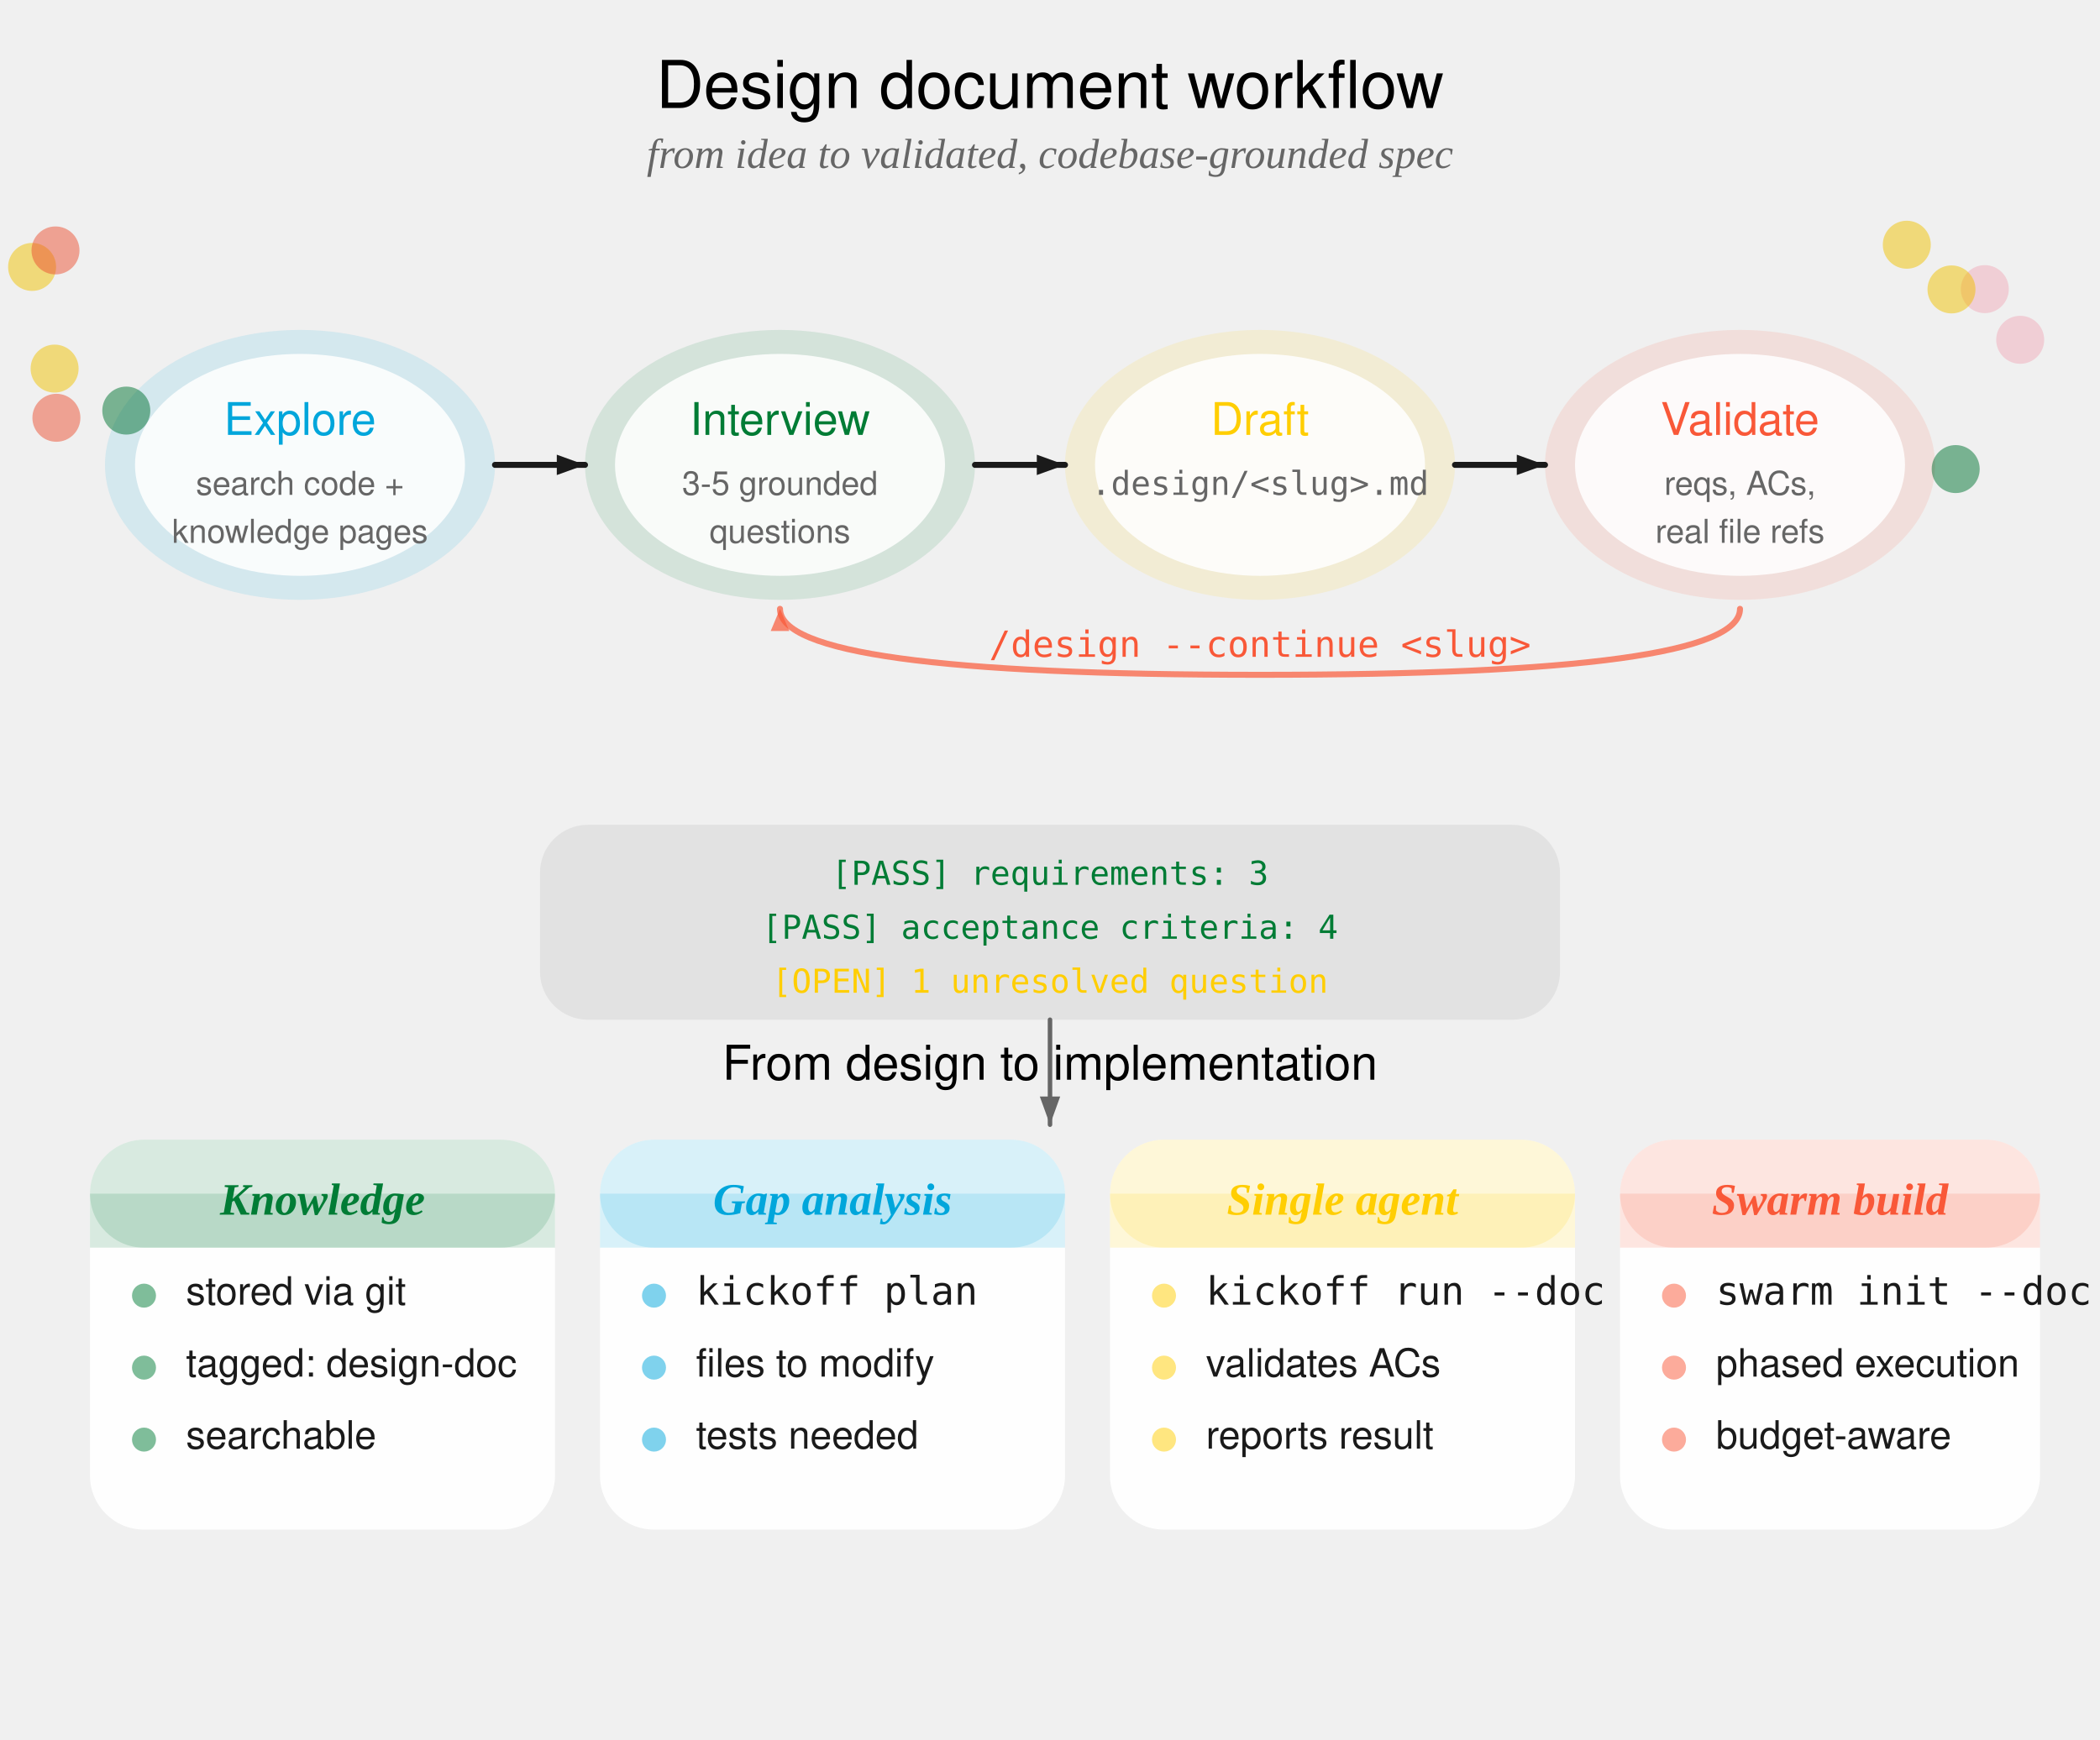
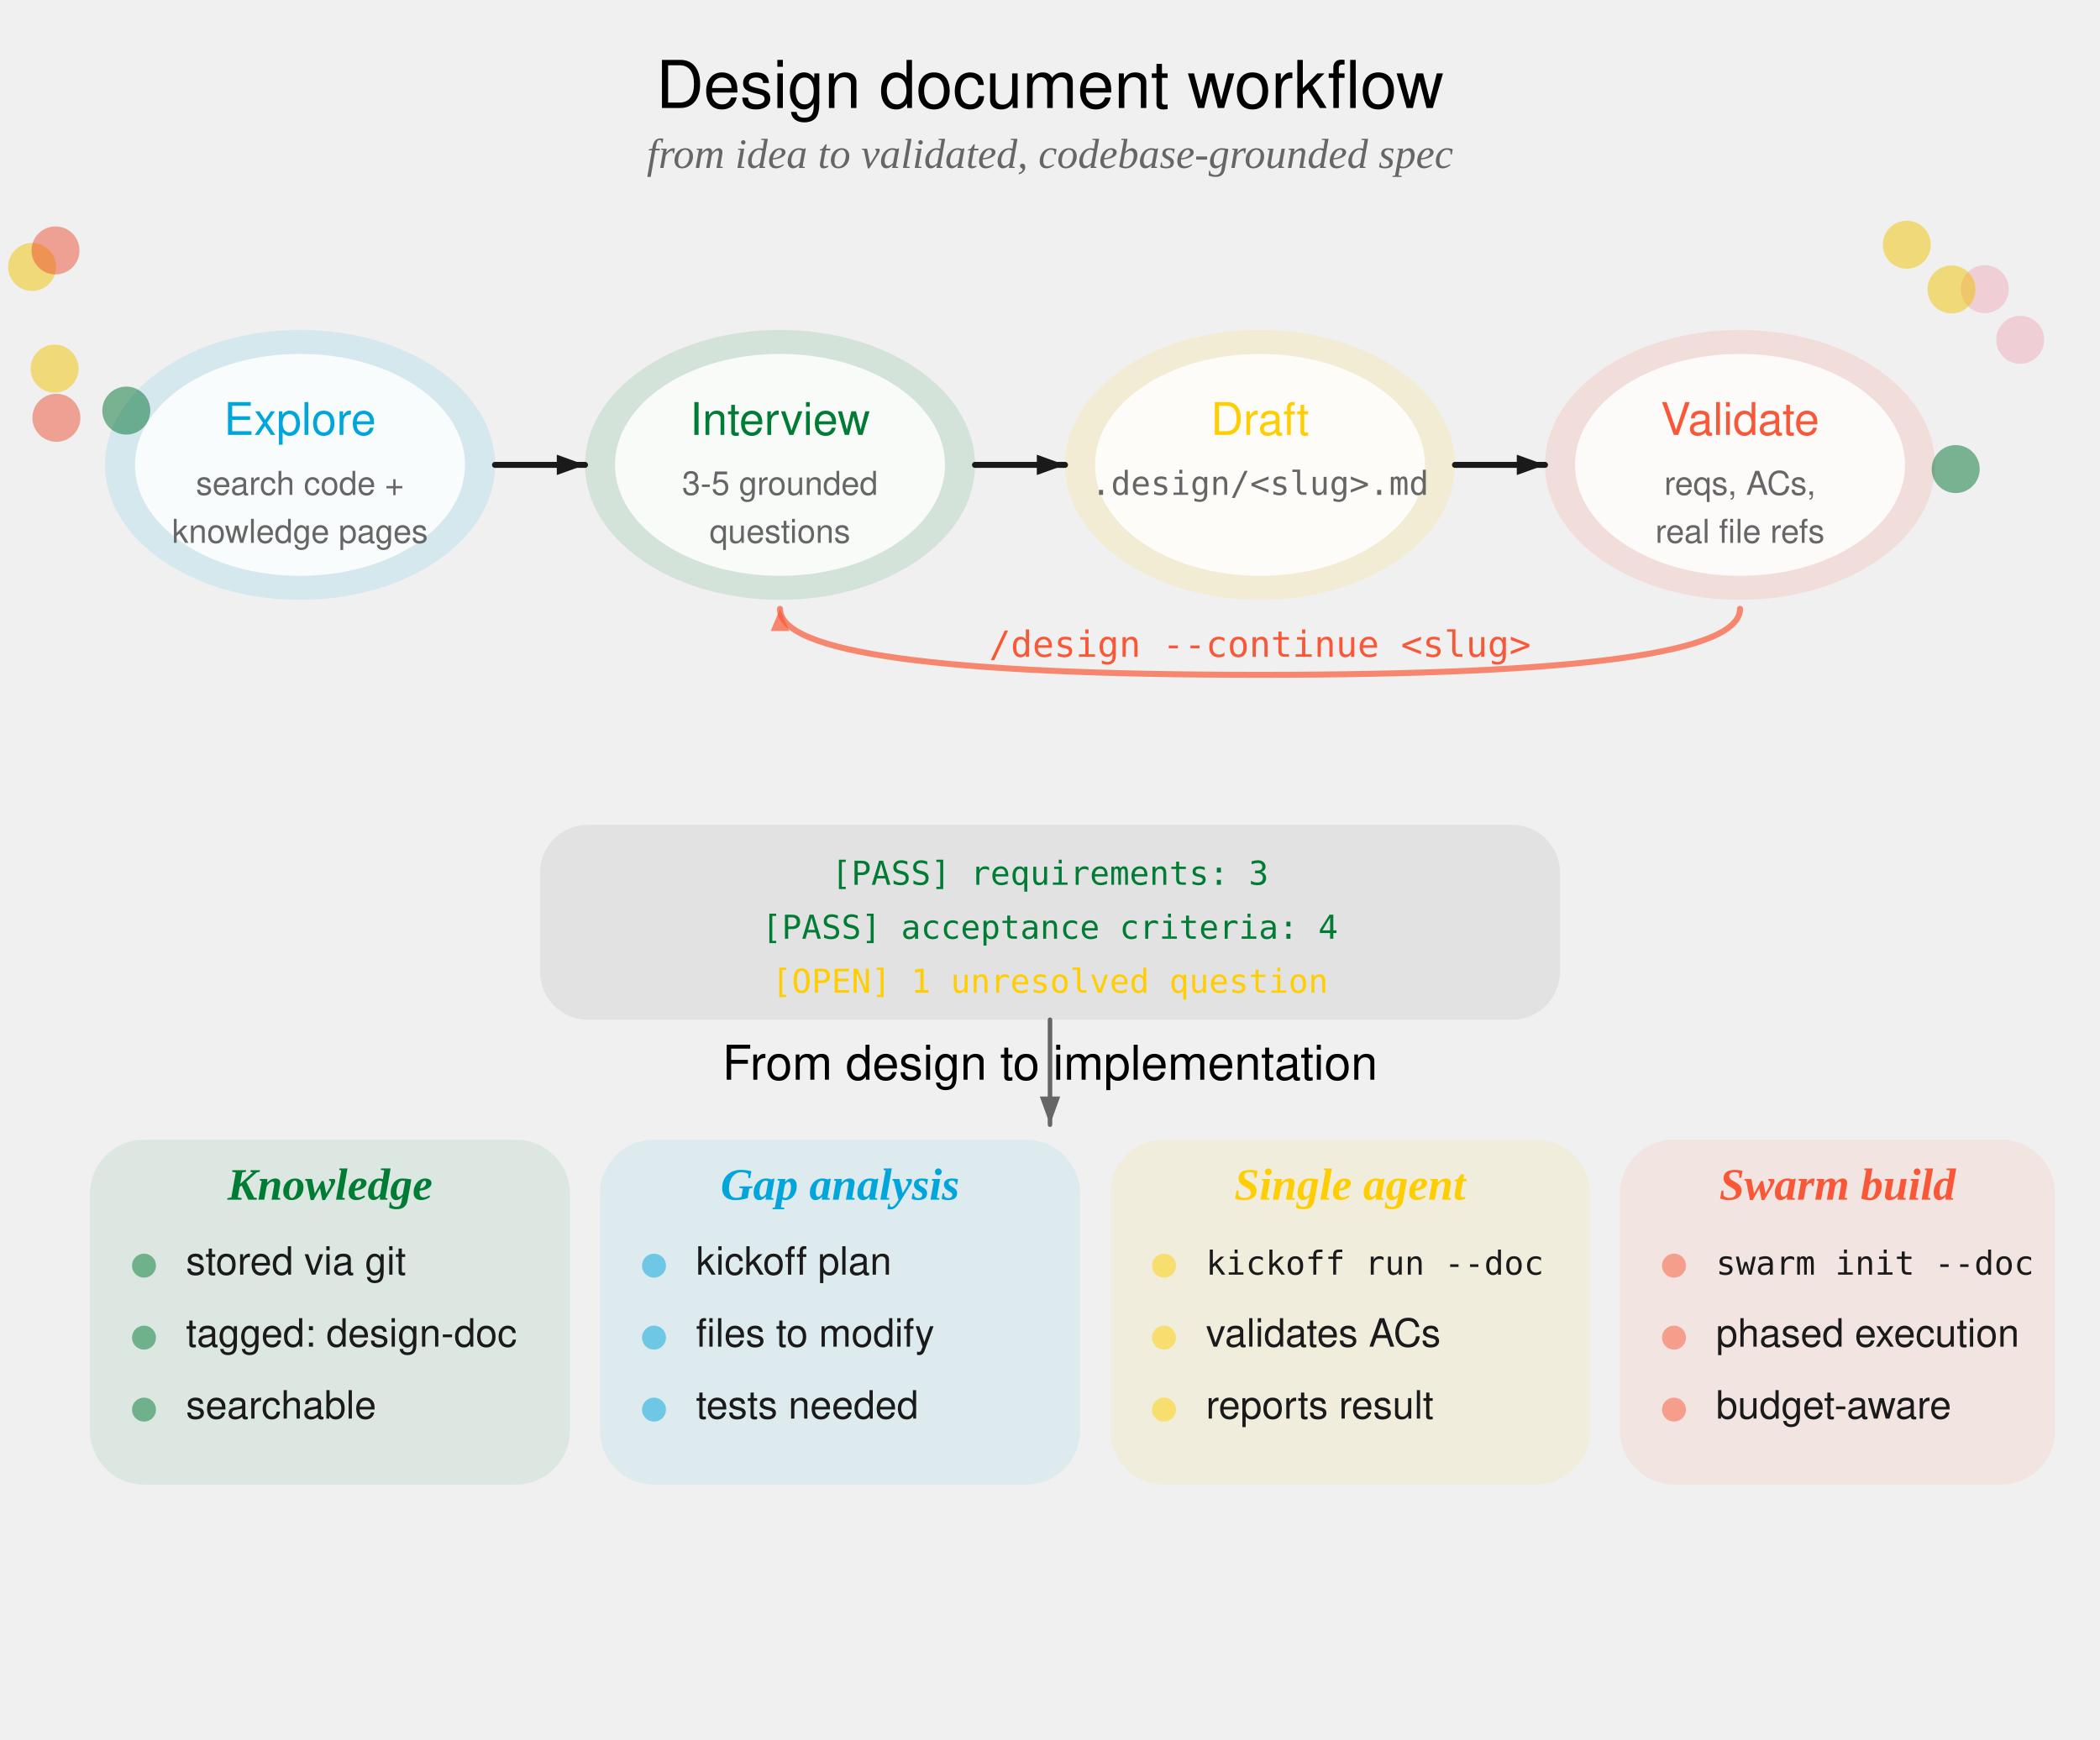
<svg xmlns="http://www.w3.org/2000/svg" viewBox="0 0 700 580" width="700" height="580">
  <defs>
    <style>
      .heading { font-family: Helvetica, Arial, sans-serif; }
      .subheading { font-family: 'Times New Roman', Times, serif; font-style: italic; }
      .body { font-family: Helvetica, Arial, sans-serif; }
      .mono { font-family: 'IBM Plex Mono', 'SF Mono', monospace; }
    </style>
  </defs>
  <text x="350.0" y="36" class="heading" font-size="22" fill="#000000" text-anchor="middle">Design document workflow</text>
  <text x="350.0" y="56" class="subheading" font-size="14" fill="#666666" text-anchor="middle">from idea to validated, codebase-grounded spec</text>
  <ellipse cx="100" cy="155" rx="65" ry="45" fill="#00A6DB" opacity="0.12" />
  <ellipse cx="100" cy="155" rx="55" ry="37" fill="#FFFFFF" opacity="0.85" />
  <text x="100" y="145" class="heading" font-size="15" fill="#00A6DB" text-anchor="middle">Explore</text>
  <text x="100" y="165" class="body" font-size="11" fill="#666666" text-anchor="middle">search code +</text>
  <text x="100" y="181" class="body" font-size="11" fill="#666666" text-anchor="middle">knowledge pages</text>
  <ellipse cx="260" cy="155" rx="65" ry="45" fill="#007C35" opacity="0.12" />
  <ellipse cx="260" cy="155" rx="55" ry="37" fill="#FFFFFF" opacity="0.85" />
  <text x="260" y="145" class="heading" font-size="15" fill="#007C35" text-anchor="middle">Interview</text>
  <text x="260" y="165" class="body" font-size="11" fill="#666666" text-anchor="middle">3-5 grounded</text>
  <text x="260" y="181" class="body" font-size="11" fill="#666666" text-anchor="middle">questions</text>
  <ellipse cx="420" cy="155" rx="65" ry="45" fill="#FFCE02" opacity="0.12" />
  <ellipse cx="420" cy="155" rx="55" ry="37" fill="#FFFFFF" opacity="0.85" />
  <text x="420" y="145" class="heading" font-size="15" fill="#FFCE02" text-anchor="middle">Draft</text>
  <text x="420" y="165" class="mono" font-size="11" fill="#666666" text-anchor="middle">.design/&lt;slug&gt;.md</text>
  <ellipse cx="580" cy="155" rx="65" ry="45" fill="#F95838" opacity="0.12" />
  <ellipse cx="580" cy="155" rx="55" ry="37" fill="#FFFFFF" opacity="0.85" />
  <text x="580" y="145" class="heading" font-size="15" fill="#F95838" text-anchor="middle">Validate</text>
  <text x="580" y="165" class="body" font-size="11" fill="#666666" text-anchor="middle">reqs, ACs,</text>
  <text x="580" y="181" class="body" font-size="11" fill="#666666" text-anchor="middle">real file refs</text>
  <line x1="165.0" y1="155.0" x2="195.0" y2="155.0" stroke="#1a1a1a" stroke-width="2" stroke-linecap="round" />
  <polygon points="195.0,155.0 185.6,158.4 185.6,151.6" fill="#1a1a1a" />
  <line x1="325.0" y1="155.0" x2="355.0" y2="155.0" stroke="#1a1a1a" stroke-width="2" stroke-linecap="round" />
  <polygon points="355.0,155.0 345.6,158.4 345.6,151.6" fill="#1a1a1a" />
  <line x1="485.0" y1="155.0" x2="515.0" y2="155.0" stroke="#1a1a1a" stroke-width="2" stroke-linecap="round" />
  <polygon points="515.0,155.0 505.6,158.4 505.6,151.6" fill="#1a1a1a" />
  <path d="M 580 203 Q 580 225 420 225 Q 260 225 260 203" fill="none" stroke="#F95838" stroke-width="2" stroke-linecap="round" opacity="0.7" />
  <polygon points="260,203 263.1,210.4 256.9,210.4" fill="#F95838" opacity="0.7" />
  <text x="420" y="219" class="mono" font-size="12" fill="#F95838" text-anchor="middle">/design --continue &lt;slug&gt;</text>
  <rect x="180" y="275" width="340" height="65" rx="16" fill="rgba(0,0,0,0.06)" />
  <text x="350.0" y="295" class="mono" font-size="11" fill="#007C35" text-anchor="middle">[PASS] requirements: 3</text>
  <text x="350.0" y="313" class="mono" font-size="11" fill="#007C35" text-anchor="middle">[PASS] acceptance criteria: 4</text>
  <text x="350.0" y="331" class="mono" font-size="11" fill="#FFCE02" text-anchor="middle">[OPEN] 1 unresolved question</text>
  <text x="350.0" y="360" class="heading" font-size="16" fill="#000000" text-anchor="middle">From design to implementation</text>
  <line x1="350.0" y1="340.0" x2="350.0" y2="375.0" stroke="#666666" stroke-width="1.5" stroke-linecap="round" />
  <polygon points="350.0,375.0 346.6,365.6 353.4,365.6" fill="#666666" />
-   <rect x="30" y="380" width="155" height="130" rx="18" fill="#FFFFFF" opacity="0.95" />
-   <rect x="30" y="380" width="155" height="36" rx="18" fill="#007C35" opacity="0.15" />
-   <rect x="30" y="398" width="155" height="18" rx="0" fill="#007C35" opacity="0.15" />
-   <text x="107.5" y="405" class="subheading" font-size="15" fill="#007C35" text-anchor="middle" font-weight="bold">Knowledge</text>
-   <circle cx="48" cy="432" r="4" fill="#007C35" opacity="0.5" />
-   <text x="62" y="435" class="body" font-size="13" fill="#1a1a1a" text-anchor="start">stored via git</text>
-   <circle cx="48" cy="456" r="4" fill="#007C35" opacity="0.5" />
-   <text x="62" y="459" class="body" font-size="13" fill="#1a1a1a" text-anchor="start">tagged: design-doc</text>
-   <circle cx="48" cy="480" r="4" fill="#007C35" opacity="0.5" />
-   <text x="62" y="483" class="body" font-size="13" fill="#1a1a1a" text-anchor="start">searchable</text>
-   <rect x="200" y="380" width="155" height="130" rx="18" fill="#FFFFFF" opacity="0.95" />
-   <rect x="200" y="380" width="155" height="36" rx="18" fill="#00A6DB" opacity="0.15" />
-   <rect x="200" y="398" width="155" height="18" rx="0" fill="#00A6DB" opacity="0.15" />
-   <text x="277.5" y="405" class="subheading" font-size="15" fill="#00A6DB" text-anchor="middle" font-weight="bold">Gap analysis</text>
-   <circle cx="218" cy="432" r="4" fill="#00A6DB" opacity="0.5" />
-   <text x="232" y="435" class="mono" font-size="13" fill="#1a1a1a" text-anchor="start">kickoff plan</text>
-   <circle cx="218" cy="456" r="4" fill="#00A6DB" opacity="0.5" />
-   <text x="232" y="459" class="body" font-size="13" fill="#1a1a1a" text-anchor="start">files to modify</text>
-   <circle cx="218" cy="480" r="4" fill="#00A6DB" opacity="0.5" />
-   <text x="232" y="483" class="body" font-size="13" fill="#1a1a1a" text-anchor="start">tests needed</text>
-   <rect x="370" y="380" width="155" height="130" rx="18" fill="#FFFFFF" opacity="0.95" />
-   <rect x="370" y="380" width="155" height="36" rx="18" fill="#FFCE02" opacity="0.15" />
-   <rect x="370" y="398" width="155" height="18" rx="0" fill="#FFCE02" opacity="0.15" />
-   <text x="447.5" y="405" class="subheading" font-size="15" fill="#FFCE02" text-anchor="middle" font-weight="bold">Single agent</text>
-   <circle cx="388" cy="432" r="4" fill="#FFCE02" opacity="0.5" />
-   <text x="402" y="435" class="mono" font-size="13" fill="#1a1a1a" text-anchor="start">kickoff run --doc</text>
-   <circle cx="388" cy="456" r="4" fill="#FFCE02" opacity="0.5" />
-   <text x="402" y="459" class="body" font-size="13" fill="#1a1a1a" text-anchor="start">validates ACs</text>
-   <circle cx="388" cy="480" r="4" fill="#FFCE02" opacity="0.5" />
-   <text x="402" y="483" class="body" font-size="13" fill="#1a1a1a" text-anchor="start">reports result</text>
-   <rect x="540" y="380" width="140" height="130" rx="18" fill="#FFFFFF" opacity="0.95" />
-   <rect x="540" y="380" width="140" height="36" rx="18" fill="#F95838" opacity="0.15" />
-   <rect x="540" y="398" width="140" height="18" rx="0" fill="#F95838" opacity="0.15" />
-   <text x="610.0" y="405" class="subheading" font-size="15" fill="#F95838" text-anchor="middle" font-weight="bold">Swarm build</text>
-   <circle cx="558" cy="432" r="4" fill="#F95838" opacity="0.5" />
-   <text x="572" y="435" class="mono" font-size="13" fill="#1a1a1a" text-anchor="start">swarm init --doc</text>
-   <circle cx="558" cy="456" r="4" fill="#F95838" opacity="0.5" />
-   <text x="572" y="459" class="body" font-size="13" fill="#1a1a1a" text-anchor="start">phased execution</text>
-   <circle cx="558" cy="480" r="4" fill="#F95838" opacity="0.5" />
-   <text x="572" y="483" class="body" font-size="13" fill="#1a1a1a" text-anchor="start">budget-aware</text>
+   <rect x="30" y="380" width="160" height="115" rx="18" fill="#007C35" opacity="0.08" />
+   <text x="110.0" y="400" class="subheading" font-size="15" fill="#007C35" text-anchor="middle" font-weight="bold">Knowledge</text>
+   <circle cx="48" cy="422" r="4" fill="#007C35" opacity="0.5" />
+   <text x="62" y="425" class="body" font-size="13" fill="#1a1a1a" text-anchor="start">stored via git</text>
+   <circle cx="48" cy="446" r="4" fill="#007C35" opacity="0.5" />
+   <text x="62" y="449" class="body" font-size="13" fill="#1a1a1a" text-anchor="start">tagged: design-doc</text>
+   <circle cx="48" cy="470" r="4" fill="#007C35" opacity="0.5" />
+   <text x="62" y="473" class="body" font-size="13" fill="#1a1a1a" text-anchor="start">searchable</text>
+   <rect x="200" y="380" width="160" height="115" rx="18" fill="#00A6DB" opacity="0.08" />
+   <text x="280.0" y="400" class="subheading" font-size="15" fill="#00A6DB" text-anchor="middle" font-weight="bold">Gap analysis</text>
+   <circle cx="218" cy="422" r="4" fill="#00A6DB" opacity="0.5" />
+   <text x="232" y="425" class="body" font-size="13" fill="#1a1a1a" text-anchor="start">kickoff plan</text>
+   <circle cx="218" cy="446" r="4" fill="#00A6DB" opacity="0.5" />
+   <text x="232" y="449" class="body" font-size="13" fill="#1a1a1a" text-anchor="start">files to modify</text>
+   <circle cx="218" cy="470" r="4" fill="#00A6DB" opacity="0.5" />
+   <text x="232" y="473" class="body" font-size="13" fill="#1a1a1a" text-anchor="start">tests needed</text>
+   <rect x="370" y="380" width="160" height="115" rx="18" fill="#FFCE02" opacity="0.08" />
+   <text x="450.0" y="400" class="subheading" font-size="15" fill="#FFCE02" text-anchor="middle" font-weight="bold">Single agent</text>
+   <circle cx="388" cy="422" r="4" fill="#FFCE02" opacity="0.5" />
+   <text x="402" y="425" class="mono" font-size="11" fill="#1a1a1a" text-anchor="start">kickoff run --doc</text>
+   <circle cx="388" cy="446" r="4" fill="#FFCE02" opacity="0.5" />
+   <text x="402" y="449" class="body" font-size="13" fill="#1a1a1a" text-anchor="start">validates ACs</text>
+   <circle cx="388" cy="470" r="4" fill="#FFCE02" opacity="0.5" />
+   <text x="402" y="473" class="body" font-size="13" fill="#1a1a1a" text-anchor="start">reports result</text>
+   <rect x="540" y="380" width="145" height="115" rx="18" fill="#F95838" opacity="0.08" />
+   <text x="612.5" y="400" class="subheading" font-size="15" fill="#F95838" text-anchor="middle" font-weight="bold">Swarm build</text>
+   <circle cx="558" cy="422" r="4" fill="#F95838" opacity="0.5" />
+   <text x="572" y="425" class="mono" font-size="11" fill="#1a1a1a" text-anchor="start">swarm init --doc</text>
+   <circle cx="558" cy="446" r="4" fill="#F95838" opacity="0.5" />
+   <text x="572" y="449" class="body" font-size="13" fill="#1a1a1a" text-anchor="start">phased execution</text>
+   <circle cx="558" cy="470" r="4" fill="#F95838" opacity="0.5" />
+   <text x="572" y="473" class="body" font-size="13" fill="#1a1a1a" text-anchor="start">budget-aware</text>
  <g style="mix-blend-mode: multiply">
    <circle cx="10.7" cy="89.0" r="8" fill="#FFCE02" opacity="0.5" />
    <circle cx="18.5" cy="83.5" r="8" fill="#F95838" opacity="0.5" />
    <circle cx="42.1" cy="136.9" r="8" fill="#007C35" opacity="0.5" />
    <circle cx="18.8" cy="139.3" r="8" fill="#F95838" opacity="0.5" />
    <circle cx="18.2" cy="122.9" r="8" fill="#FFCE02" opacity="0.5" />
  </g>
  <g style="mix-blend-mode: multiply">
    <circle cx="661.6" cy="96.4" r="8" fill="#FFB6C6" opacity="0.5" />
    <circle cx="635.6" cy="81.6" r="8" fill="#FFCE02" opacity="0.5" />
    <circle cx="650.5" cy="96.5" r="8" fill="#FFCE02" opacity="0.5" />
    <circle cx="651.9" cy="156.4" r="8" fill="#007C35" opacity="0.5" />
    <circle cx="673.4" cy="113.3" r="8" fill="#FFB6C6" opacity="0.5" />
  </g>
</svg>
